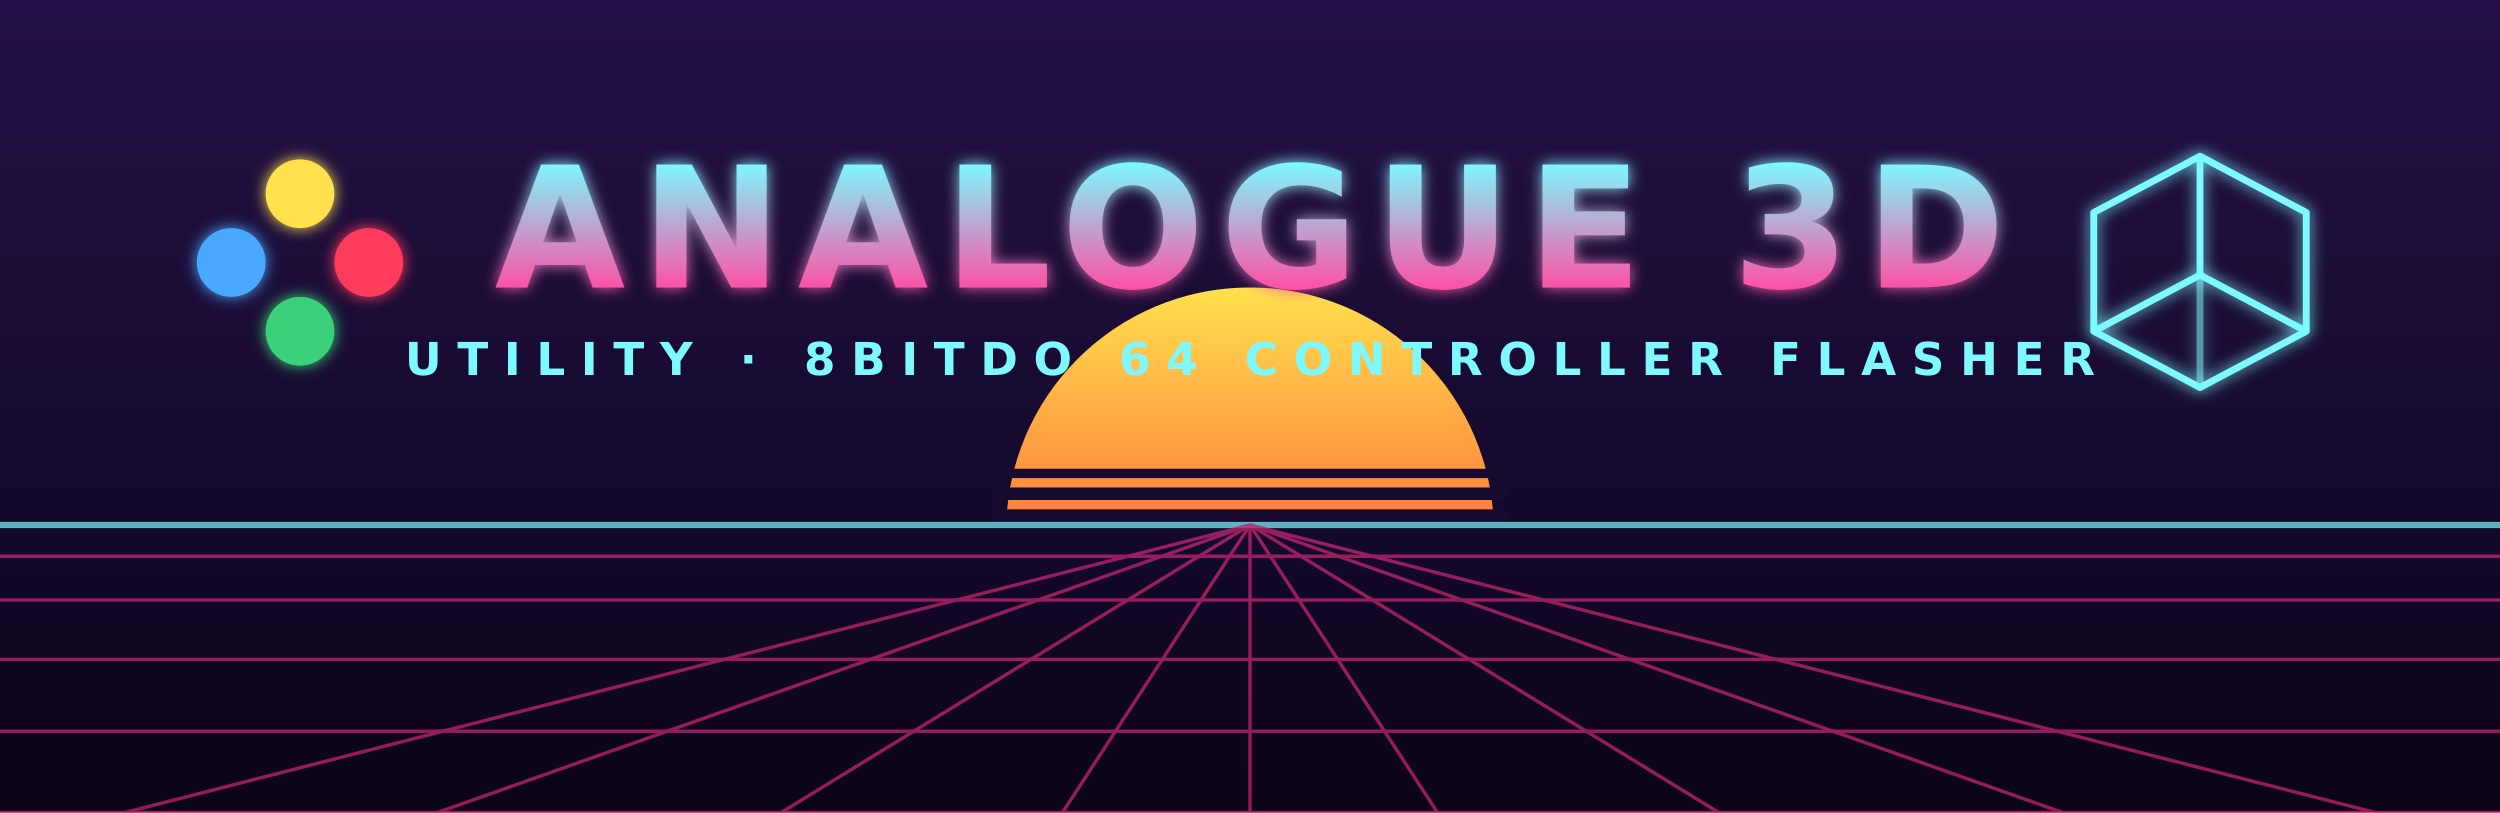
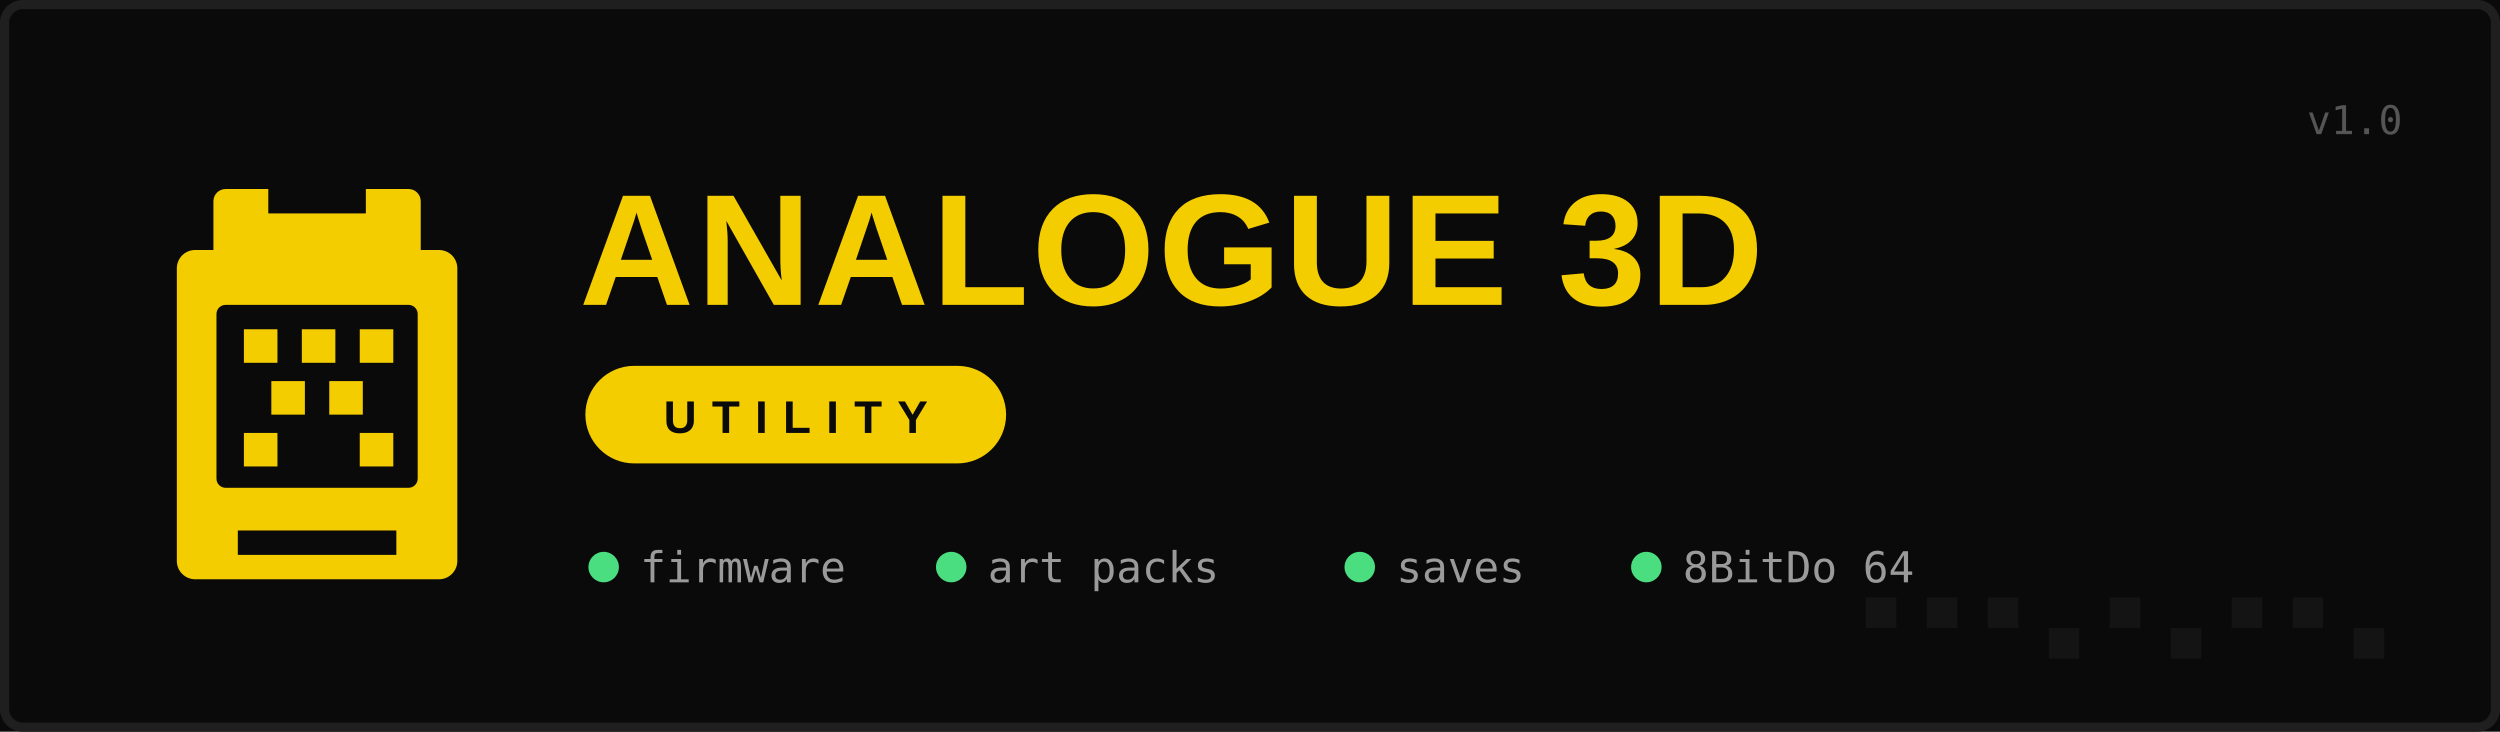
- <svg xmlns="http://www.w3.org/2000/svg" viewBox="0 0 800 260" width="800" height="260" role="img" aria-label="Analogue 3D Utility">
-   <defs>
-     <linearGradient id="sky" x1="0" y1="0" x2="0" y2="1">
-       <stop offset="0" stop-color="#241047" />
-       <stop offset="0.55" stop-color="#160a2e" />
-       <stop offset="1" stop-color="#0b0418" />
-     </linearGradient>
-     <linearGradient id="sun" x1="0" y1="0" x2="0" y2="1">
-       <stop offset="0" stop-color="#ffe14d" />
-       <stop offset="0.5" stop-color="#ff7a3c" />
-       <stop offset="1" stop-color="#ff2e88" />
-     </linearGradient>
-     <linearGradient id="title" x1="0" y1="0" x2="0" y2="1">
-       <stop offset="0" stop-color="#7df9ff" />
-       <stop offset="1" stop-color="#ff4fa3" />
-     </linearGradient>
-     <filter id="glow" x="-40%" y="-40%" width="180%" height="180%">
-       <feGaussianBlur stdDeviation="2.4" result="b" />
-       <feMerge>
-         <feMergeNode in="b" />
-         <feMergeNode in="SourceGraphic" />
-       </feMerge>
-     </filter>
-     <clipPath id="above">
-       <rect x="0" y="0" width="800" height="168" />
-     </clipPath>
-   </defs>
-   <rect width="800" height="260" fill="url(#sky)" />
-   <g clip-path="url(#above)">
-     <circle cx="400" cy="170" r="78" fill="url(#sun)" />
-     <g fill="#160a2e">
-       <rect x="318" y="150" width="164" height="3" />
-       <rect x="318" y="156" width="164" height="4" />
-       <rect x="318" y="163" width="164" height="5" />
+ <svg xmlns="http://www.w3.org/2000/svg" viewBox="0 0 820 240" width="820" height="240" role="img" aria-label="Analogue 3D Utility">
+   <rect width="820" height="240" fill="#0a0a0a" />
+   <rect x="1.5" y="1.5" width="817" height="237" fill="none" stroke="#1f1f1f" stroke-width="3" rx="6" />
+   <g fill="#141414">
+     <rect x="612" y="196" width="10" height="10" />
+     <rect x="632" y="196" width="10" height="10" />
+     <rect x="652" y="196" width="10" height="10" />
+     <rect x="672" y="206" width="10" height="10" />
+     <rect x="692" y="196" width="10" height="10" />
+     <rect x="712" y="206" width="10" height="10" />
+     <rect x="732" y="196" width="10" height="10" />
+     <rect x="752" y="196" width="10" height="10" />
+     <rect x="772" y="206" width="10" height="10" />
+   </g>
+   <g transform="translate(58,54)">
+     <rect x="12" y="8" width="68" height="26" rx="4" fill="#F4CD01" />
+     <rect x="0" y="28" width="92" height="108" rx="6" fill="#F4CD01" />
+     <rect x="30" y="0" width="32" height="16" fill="#0a0a0a" />
+     <rect x="13" y="46" width="66" height="60" rx="3" fill="#0a0a0a" />
+     <g fill="#F4CD01">
+       <rect x="22" y="54" width="11" height="11" />
+       <rect x="41" y="54" width="11" height="11" />
+       <rect x="60" y="54" width="11" height="11" />
+       <rect x="31" y="71" width="11" height="11" />
+       <rect x="50" y="71" width="11" height="11" />
+       <rect x="22" y="88" width="11" height="11" />
+       <rect x="60" y="88" width="11" height="11" />
    </g>
+     <rect x="20" y="120" width="52" height="8" fill="#0a0a0a" />
  </g>
-   <g opacity="0.7">
-     <line x1="0" y1="168" x2="800" y2="168" stroke="#7df9ff" stroke-width="2" />
-     <g stroke="#ff2e88" stroke-width="1.1" opacity="0.8">
-       <line x1="400" y1="168" x2="40" y2="260" />
-       <line x1="400" y1="168" x2="140" y2="260" />
-       <line x1="400" y1="168" x2="250" y2="260" />
-       <line x1="400" y1="168" x2="340" y2="260" />
-       <line x1="400" y1="168" x2="400" y2="260" />
-       <line x1="400" y1="168" x2="460" y2="260" />
-       <line x1="400" y1="168" x2="550" y2="260" />
-       <line x1="400" y1="168" x2="660" y2="260" />
-       <line x1="400" y1="168" x2="760" y2="260" />
-       <line x1="0" y1="178" x2="800" y2="178" />
-       <line x1="0" y1="192" x2="800" y2="192" />
-       <line x1="0" y1="211" x2="800" y2="211" />
-       <line x1="0" y1="234" x2="800" y2="234" />
-       <line x1="0" y1="260" x2="800" y2="260" />
-     </g>
+   <text x="190" y="100" font-family="'Segoe UI','Helvetica Neue',Arial,sans-serif" font-size="52" font-weight="800" letter-spacing="1" fill="#F4CD01">ANALOGUE 3D</text>
+   <g transform="translate(192,120)">
+     <rect width="138" height="32" rx="16" fill="#F4CD01" />
+     <text x="69" y="22" text-anchor="middle" font-family="'Segoe UI',Arial,sans-serif" font-size="15" font-weight="800" letter-spacing="5" fill="#0a0a0a">UTILITY</text>
  </g>
-   <g transform="translate(96,84)" filter="url(#glow)">
-     <circle cx="0" cy="-22" r="11" fill="#ffe14d" />
-     <circle cx="22" cy="0" r="11" fill="#ff3b5b" />
-     <circle cx="0" cy="22" r="11" fill="#3ad17a" />
-     <circle cx="-22" cy="0" r="11" fill="#4aa8ff" />
+   <g font-family="'Consolas','DejaVu Sans Mono',monospace" font-size="14" fill="#9a9a9a">
+     <circle cx="198" cy="186" r="5" fill="#4ade80" />
+     <text x="210" y="191">firmware</text>
+     <circle cx="312" cy="186" r="5" fill="#4ade80" />
+     <text x="324" y="191">art packs</text>
+     <circle cx="446" cy="186" r="5" fill="#4ade80" />
+     <text x="458" y="191">saves</text>
+     <circle cx="540" cy="186" r="5" fill="#4ade80" />
+     <text x="552" y="191">8BitDo 64</text>
  </g>
-   <g transform="translate(704,84)" fill="none" stroke="#7df9ff" stroke-width="2.2" stroke-linejoin="round" filter="url(#glow)">
-     <path d="M0,-34 L34,-16 L34,22 L0,40 L-34,22 L-34,-16 Z" />
-     <path d="M0,-34 L0,4 M0,4 L34,22 M0,4 L-34,22" />
-     <path d="M0,4 L0,40" opacity="0.5" />
-   </g>
-   <g text-anchor="middle" font-family="Verdana, Geneva, 'DejaVu Sans', sans-serif">
-     <text x="400" y="92" font-size="54" font-weight="800" letter-spacing="5" fill="url(#title)" filter="url(#glow)">ANALOGUE 3D</text>
-     <text x="400" y="120" font-size="14.5" font-weight="700" letter-spacing="5" fill="#7df9ff">UTILITY · 8BITDO 64 CONTROLLER FLASHER</text>
-   </g>
+   <text x="788" y="44" text-anchor="end" font-family="'Consolas',monospace" font-size="13" fill="#555">v1.0</text>
</svg>
